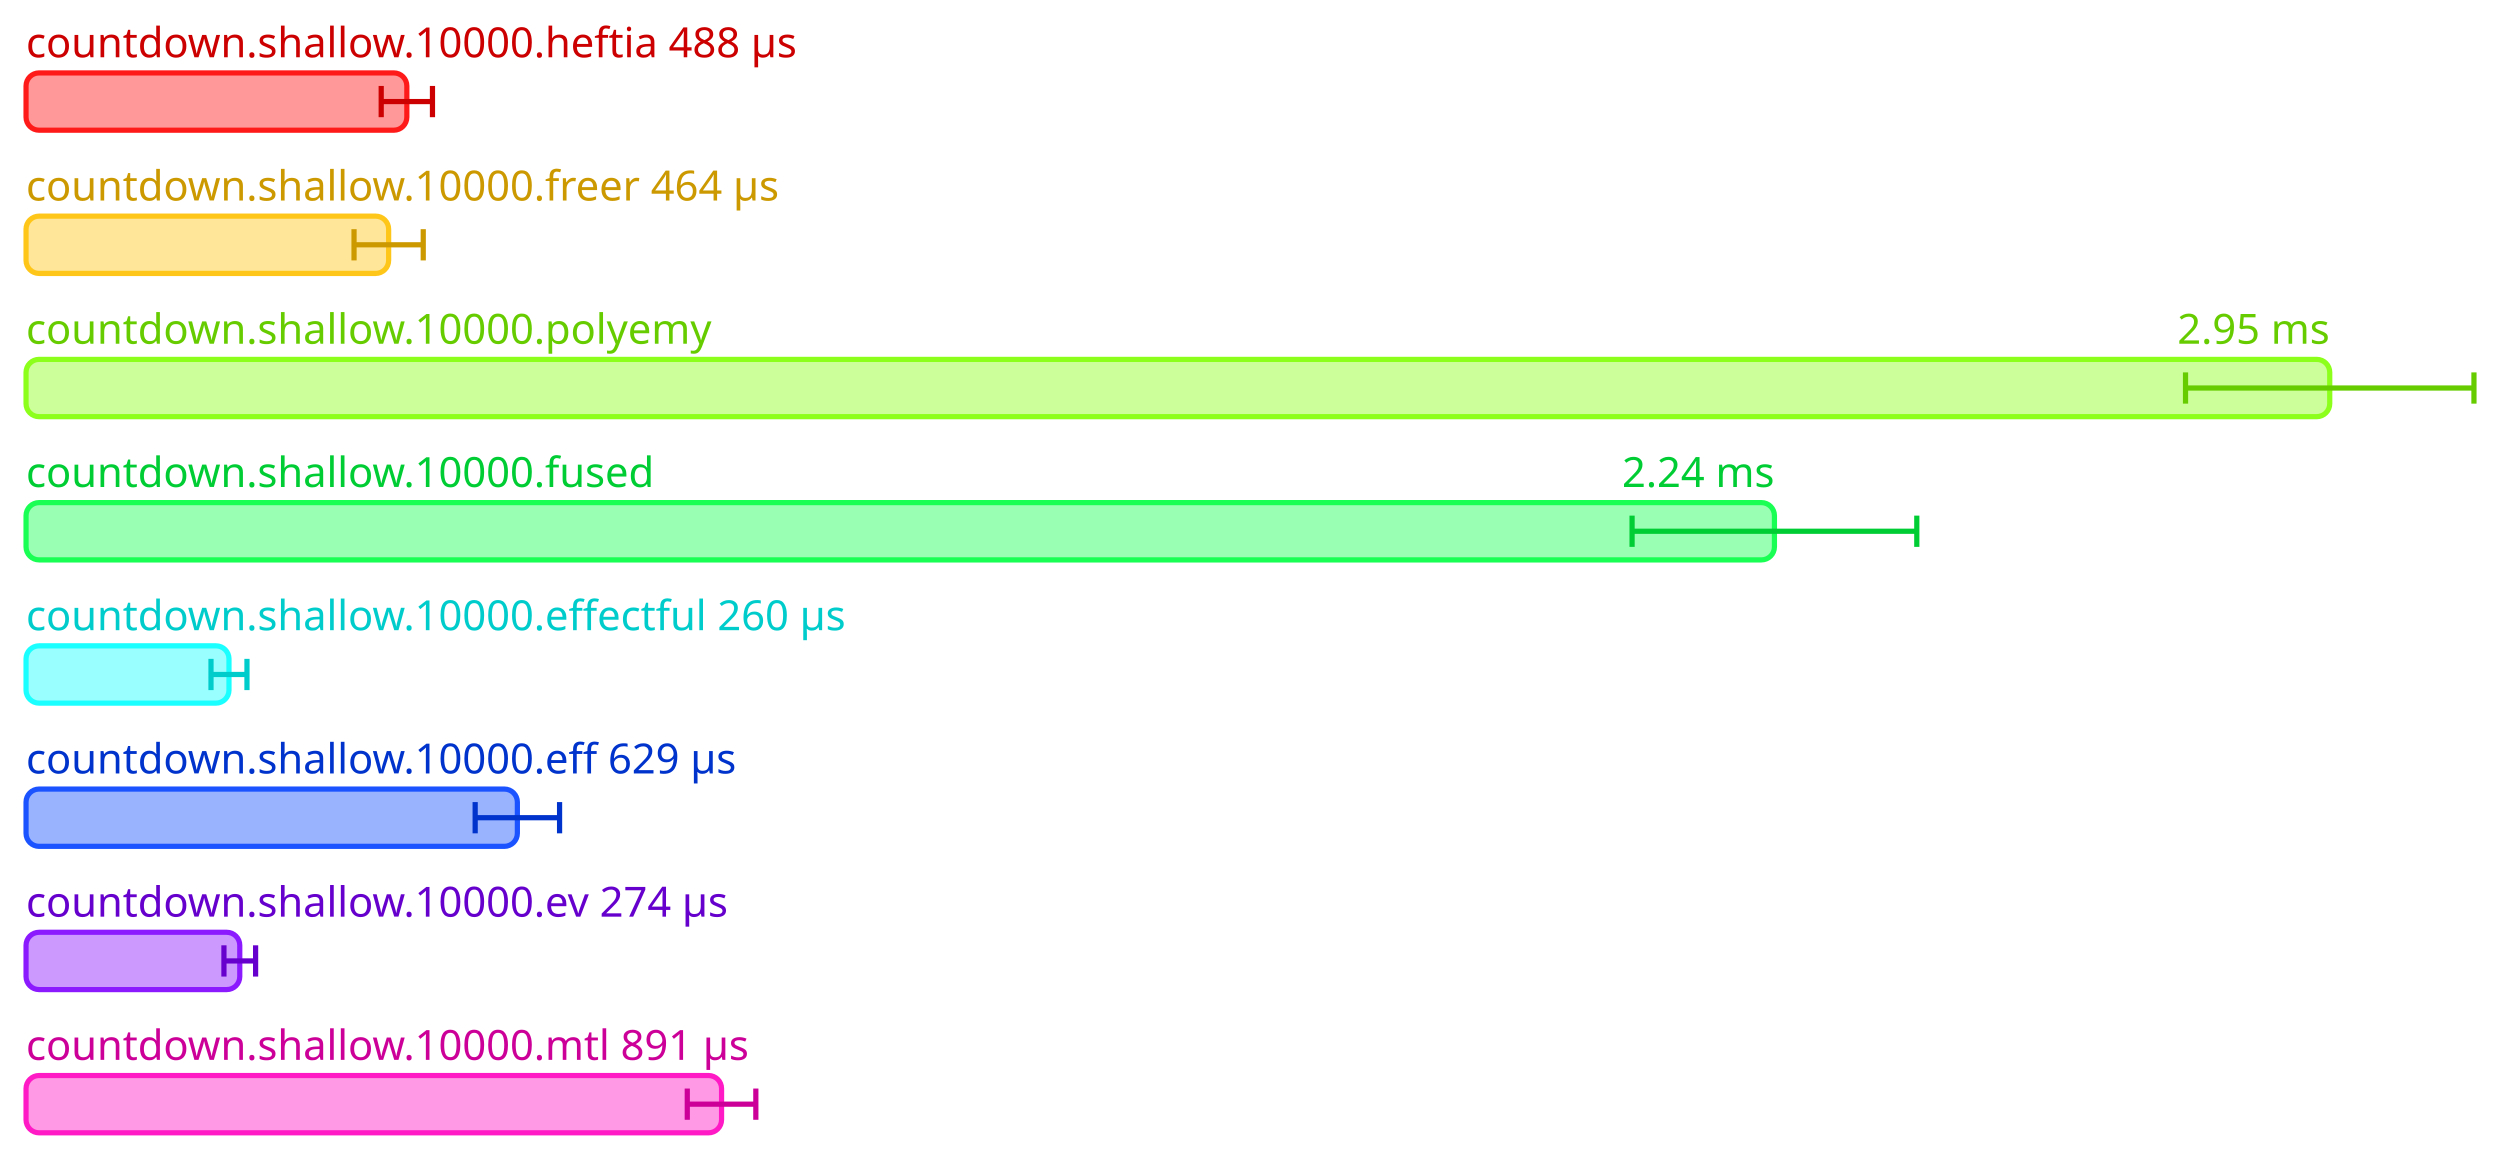
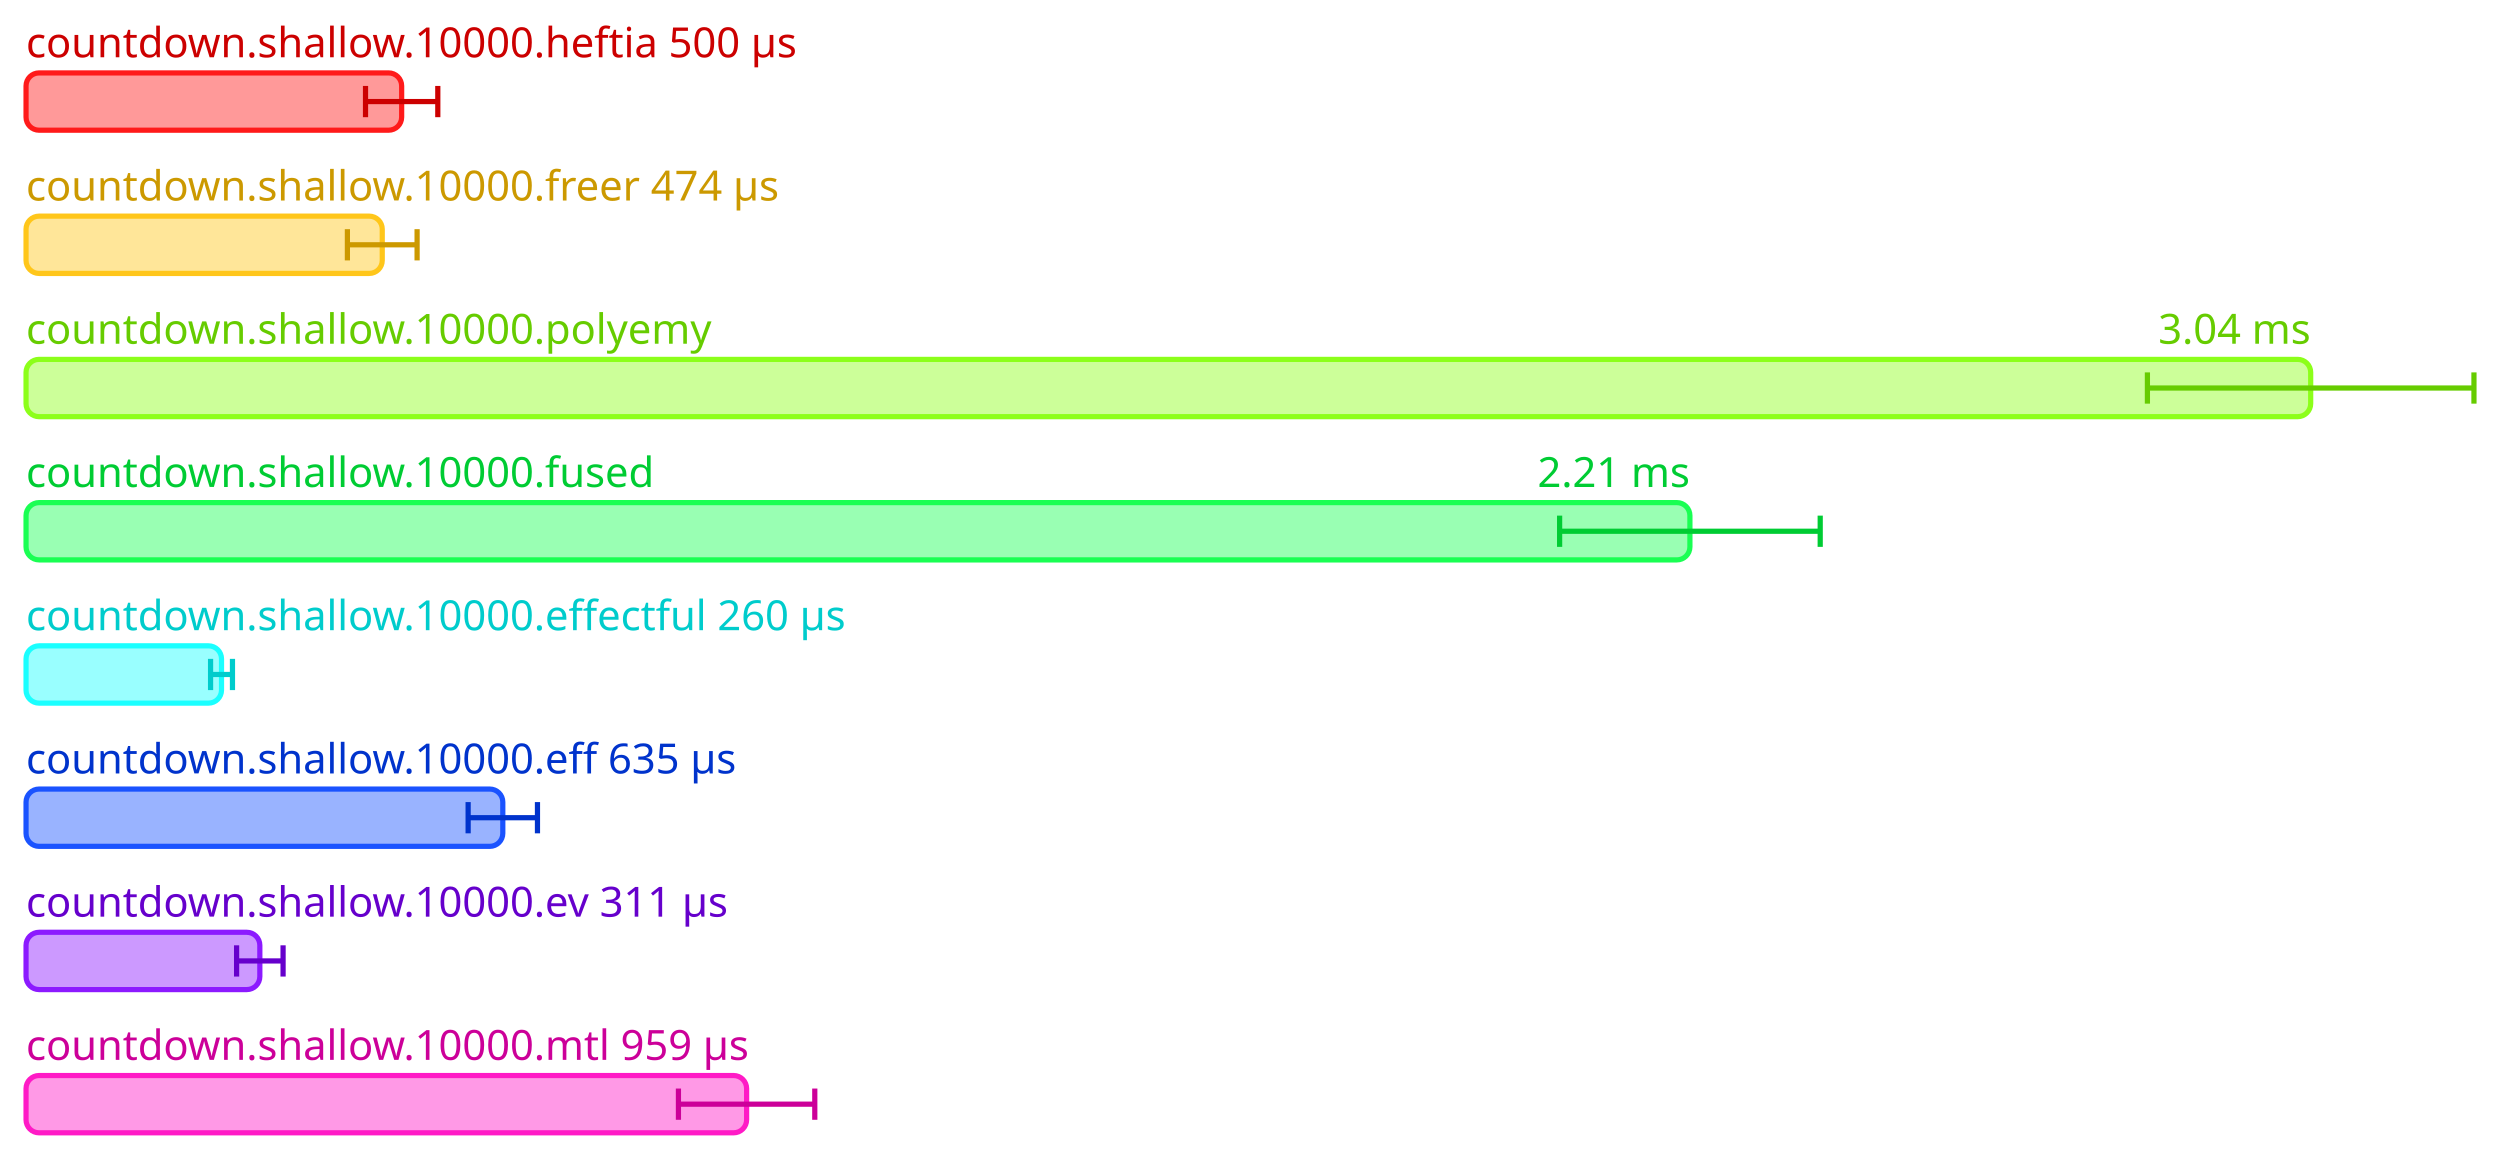
<svg xmlns="http://www.w3.org/2000/svg" height="447" width="960.0" font-size="16" font-family="sans-serif" stroke-width="2">
  <g transform="translate(10.0 0)">
-     <text fill="hsl(0, 100%, 40%)" y="22">countdown.shallow.10000.heftia 488  μs</text>
+     <text fill="hsl(0, 100%, 40%)" y="22">countdown.shallow.10000.heftia 500  μs</text>
    <g>
-       <rect y="28" rx="5" height="22" width="146.224" fill="hsl(0, 100%, 80%)" stroke="hsl(0, 100%, 55%)" />
+       <rect y="28" rx="5" height="22" width="144.235" fill="hsl(0, 100%, 80%)" stroke="hsl(0, 100%, 55%)" />
      <g stroke="hsl(0, 100%, 40%)">
-         <line x1="136.38" x2="156.068" y1="39" y2="39" />
-         <line x1="136.38" x2="136.38" y1="33" y2="45" />
-         <line x1="156.068" x2="156.068" y1="33" y2="45" />
+         <line x1="130.356" x2="158.114" y1="39" y2="39" />
+         <line x1="130.356" x2="130.356" y1="33" y2="45" />
+         <line x1="158.114" x2="158.114" y1="33" y2="45" />
      </g>
    </g>
-     <text fill="hsl(45, 100%, 40%)" y="77">countdown.shallow.10000.freer 464  μs</text>
+     <text fill="hsl(45, 100%, 40%)" y="77">countdown.shallow.10000.freer 474  μs</text>
    <g>
-       <rect y="83" rx="5" height="22" width="139.236" fill="hsl(45, 100%, 80%)" stroke="hsl(45, 100%, 55%)" />
+       <rect y="83" rx="5" height="22" width="136.782" fill="hsl(45, 100%, 80%)" stroke="hsl(45, 100%, 55%)" />
      <g stroke="hsl(45, 100%, 40%)">
-         <line x1="125.947" x2="152.525" y1="94" y2="94" />
-         <line x1="125.947" x2="125.947" y1="88" y2="100" />
-         <line x1="152.525" x2="152.525" y1="88" y2="100" />
+         <line x1="123.4" x2="150.164" y1="94" y2="94" />
+         <line x1="123.4" x2="123.4" y1="88" y2="100" />
+         <line x1="150.164" x2="150.164" y1="88" y2="100" />
      </g>
    </g>
    <g fill="hsl(90, 100%, 40%)">
      <text y="132">countdown.shallow.10000.polyemy</text>
-       <text y="132" x="884.621" text-anchor="end">2.95 ms</text>
+       <text y="132" x="877.303" text-anchor="end">3.04 ms</text>
    </g>
    <g>
-       <rect y="138" rx="5" height="22" width="884.621" fill="hsl(90, 100%, 80%)" stroke="hsl(90, 100%, 55%)" />
+       <rect y="138" rx="5" height="22" width="877.303" fill="hsl(90, 100%, 80%)" stroke="hsl(90, 100%, 55%)" />
      <g stroke="hsl(90, 100%, 40%)">
-         <line x1="829.241" x2="940.0" y1="149" y2="149" />
-         <line x1="829.241" x2="829.241" y1="143" y2="155" />
+         <line x1="814.606" x2="940.0" y1="149" y2="149" />
+         <line x1="814.606" x2="814.606" y1="143" y2="155" />
        <line x1="940.0" x2="940.0" y1="143" y2="155" />
      </g>
    </g>
    <g fill="hsl(135, 100%, 40%)">
      <text y="187">countdown.shallow.10000.fused</text>
-       <text y="187" x="671.384" text-anchor="end">2.24 ms</text>
+       <text y="187" x="638.927" text-anchor="end">2.21 ms</text>
    </g>
    <g>
-       <rect y="193" rx="5" height="22" width="671.384" fill="hsl(135, 100%, 80%)" stroke="hsl(135, 100%, 55%)" />
+       <rect y="193" rx="5" height="22" width="638.927" fill="hsl(135, 100%, 80%)" stroke="hsl(135, 100%, 55%)" />
      <g stroke="hsl(135, 100%, 40%)">
-         <line x1="616.717" x2="726.05" y1="204" y2="204" />
-         <line x1="616.717" x2="616.717" y1="198" y2="210" />
-         <line x1="726.05" x2="726.05" y1="198" y2="210" />
+         <line x1="588.896" x2="688.959" y1="204" y2="204" />
+         <line x1="588.896" x2="588.896" y1="198" y2="210" />
+         <line x1="688.959" x2="688.959" y1="198" y2="210" />
      </g>
    </g>
    <text fill="hsl(180, 100%, 40%)" y="242">countdown.shallow.10000.effectful 260  μs</text>
    <g>
-       <rect y="248" rx="5" height="22" width="77.93" fill="hsl(180, 100%, 80%)" stroke="hsl(180, 100%, 55%)" />
+       <rect y="248" rx="5" height="22" width="75.061" fill="hsl(180, 100%, 80%)" stroke="hsl(180, 100%, 55%)" />
      <g stroke="hsl(180, 100%, 40%)">
-         <line x1="71.025" x2="84.836" y1="259" y2="259" />
-         <line x1="71.025" x2="71.025" y1="253" y2="265" />
-         <line x1="84.836" x2="84.836" y1="253" y2="265" />
+         <line x1="70.856" x2="79.266" y1="259" y2="259" />
+         <line x1="70.856" x2="70.856" y1="253" y2="265" />
+         <line x1="79.266" x2="79.266" y1="253" y2="265" />
      </g>
    </g>
-     <text fill="hsl(225, 100%, 40%)" y="297">countdown.shallow.10000.eff 629  μs</text>
+     <text fill="hsl(225, 100%, 40%)" y="297">countdown.shallow.10000.eff 635  μs</text>
    <g>
-       <rect y="303" rx="5" height="22" width="188.668" fill="hsl(225, 100%, 80%)" stroke="hsl(225, 100%, 55%)" />
+       <rect y="303" rx="5" height="22" width="183.076" fill="hsl(225, 100%, 80%)" stroke="hsl(225, 100%, 55%)" />
      <g stroke="hsl(225, 100%, 40%)">
-         <line x1="172.463" x2="204.873" y1="314" y2="314" />
-         <line x1="172.463" x2="172.463" y1="308" y2="320" />
-         <line x1="204.873" x2="204.873" y1="308" y2="320" />
+         <line x1="169.764" x2="196.388" y1="314" y2="314" />
+         <line x1="169.764" x2="169.764" y1="308" y2="320" />
+         <line x1="196.388" x2="196.388" y1="308" y2="320" />
      </g>
    </g>
-     <text fill="hsl(270, 100%, 40%)" y="352">countdown.shallow.10000.ev 274  μs</text>
+     <text fill="hsl(270, 100%, 40%)" y="352">countdown.shallow.10000.ev 311  μs</text>
    <g>
-       <rect y="358" rx="5" height="22" width="82.071" fill="hsl(270, 100%, 80%)" stroke="hsl(270, 100%, 55%)" />
+       <rect y="358" rx="5" height="22" width="89.776" fill="hsl(270, 100%, 80%)" stroke="hsl(270, 100%, 55%)" />
      <g stroke="hsl(270, 100%, 40%)">
-         <line x1="75.993" x2="88.149" y1="369" y2="369" />
-         <line x1="75.993" x2="75.993" y1="363" y2="375" />
-         <line x1="88.149" x2="88.149" y1="363" y2="375" />
+         <line x1="80.85" x2="98.701" y1="369" y2="369" />
+         <line x1="80.85" x2="80.85" y1="363" y2="375" />
+         <line x1="98.701" x2="98.701" y1="363" y2="375" />
      </g>
    </g>
-     <text fill="hsl(315, 100%, 40%)" y="407">countdown.shallow.10000.mtl 891  μs</text>
+     <text fill="hsl(315, 100%, 40%)" y="407">countdown.shallow.10000.mtl 959  μs</text>
    <g>
-       <rect y="413" rx="5" height="22" width="267.077" fill="hsl(315, 100%, 80%)" stroke="hsl(315, 100%, 55%)" />
+       <rect y="413" rx="5" height="22" width="276.698" fill="hsl(315, 100%, 80%)" stroke="hsl(315, 100%, 55%)" />
      <g stroke="hsl(315, 100%, 40%)">
-         <line x1="253.913" x2="280.24" y1="424" y2="424" />
-         <line x1="253.913" x2="253.913" y1="418" y2="430" />
-         <line x1="280.24" x2="280.24" y1="418" y2="430" />
+         <line x1="250.518" x2="302.878" y1="424" y2="424" />
+         <line x1="250.518" x2="250.518" y1="418" y2="430" />
+         <line x1="302.878" x2="302.878" y1="418" y2="430" />
      </g>
    </g>
  </g>
</svg>
